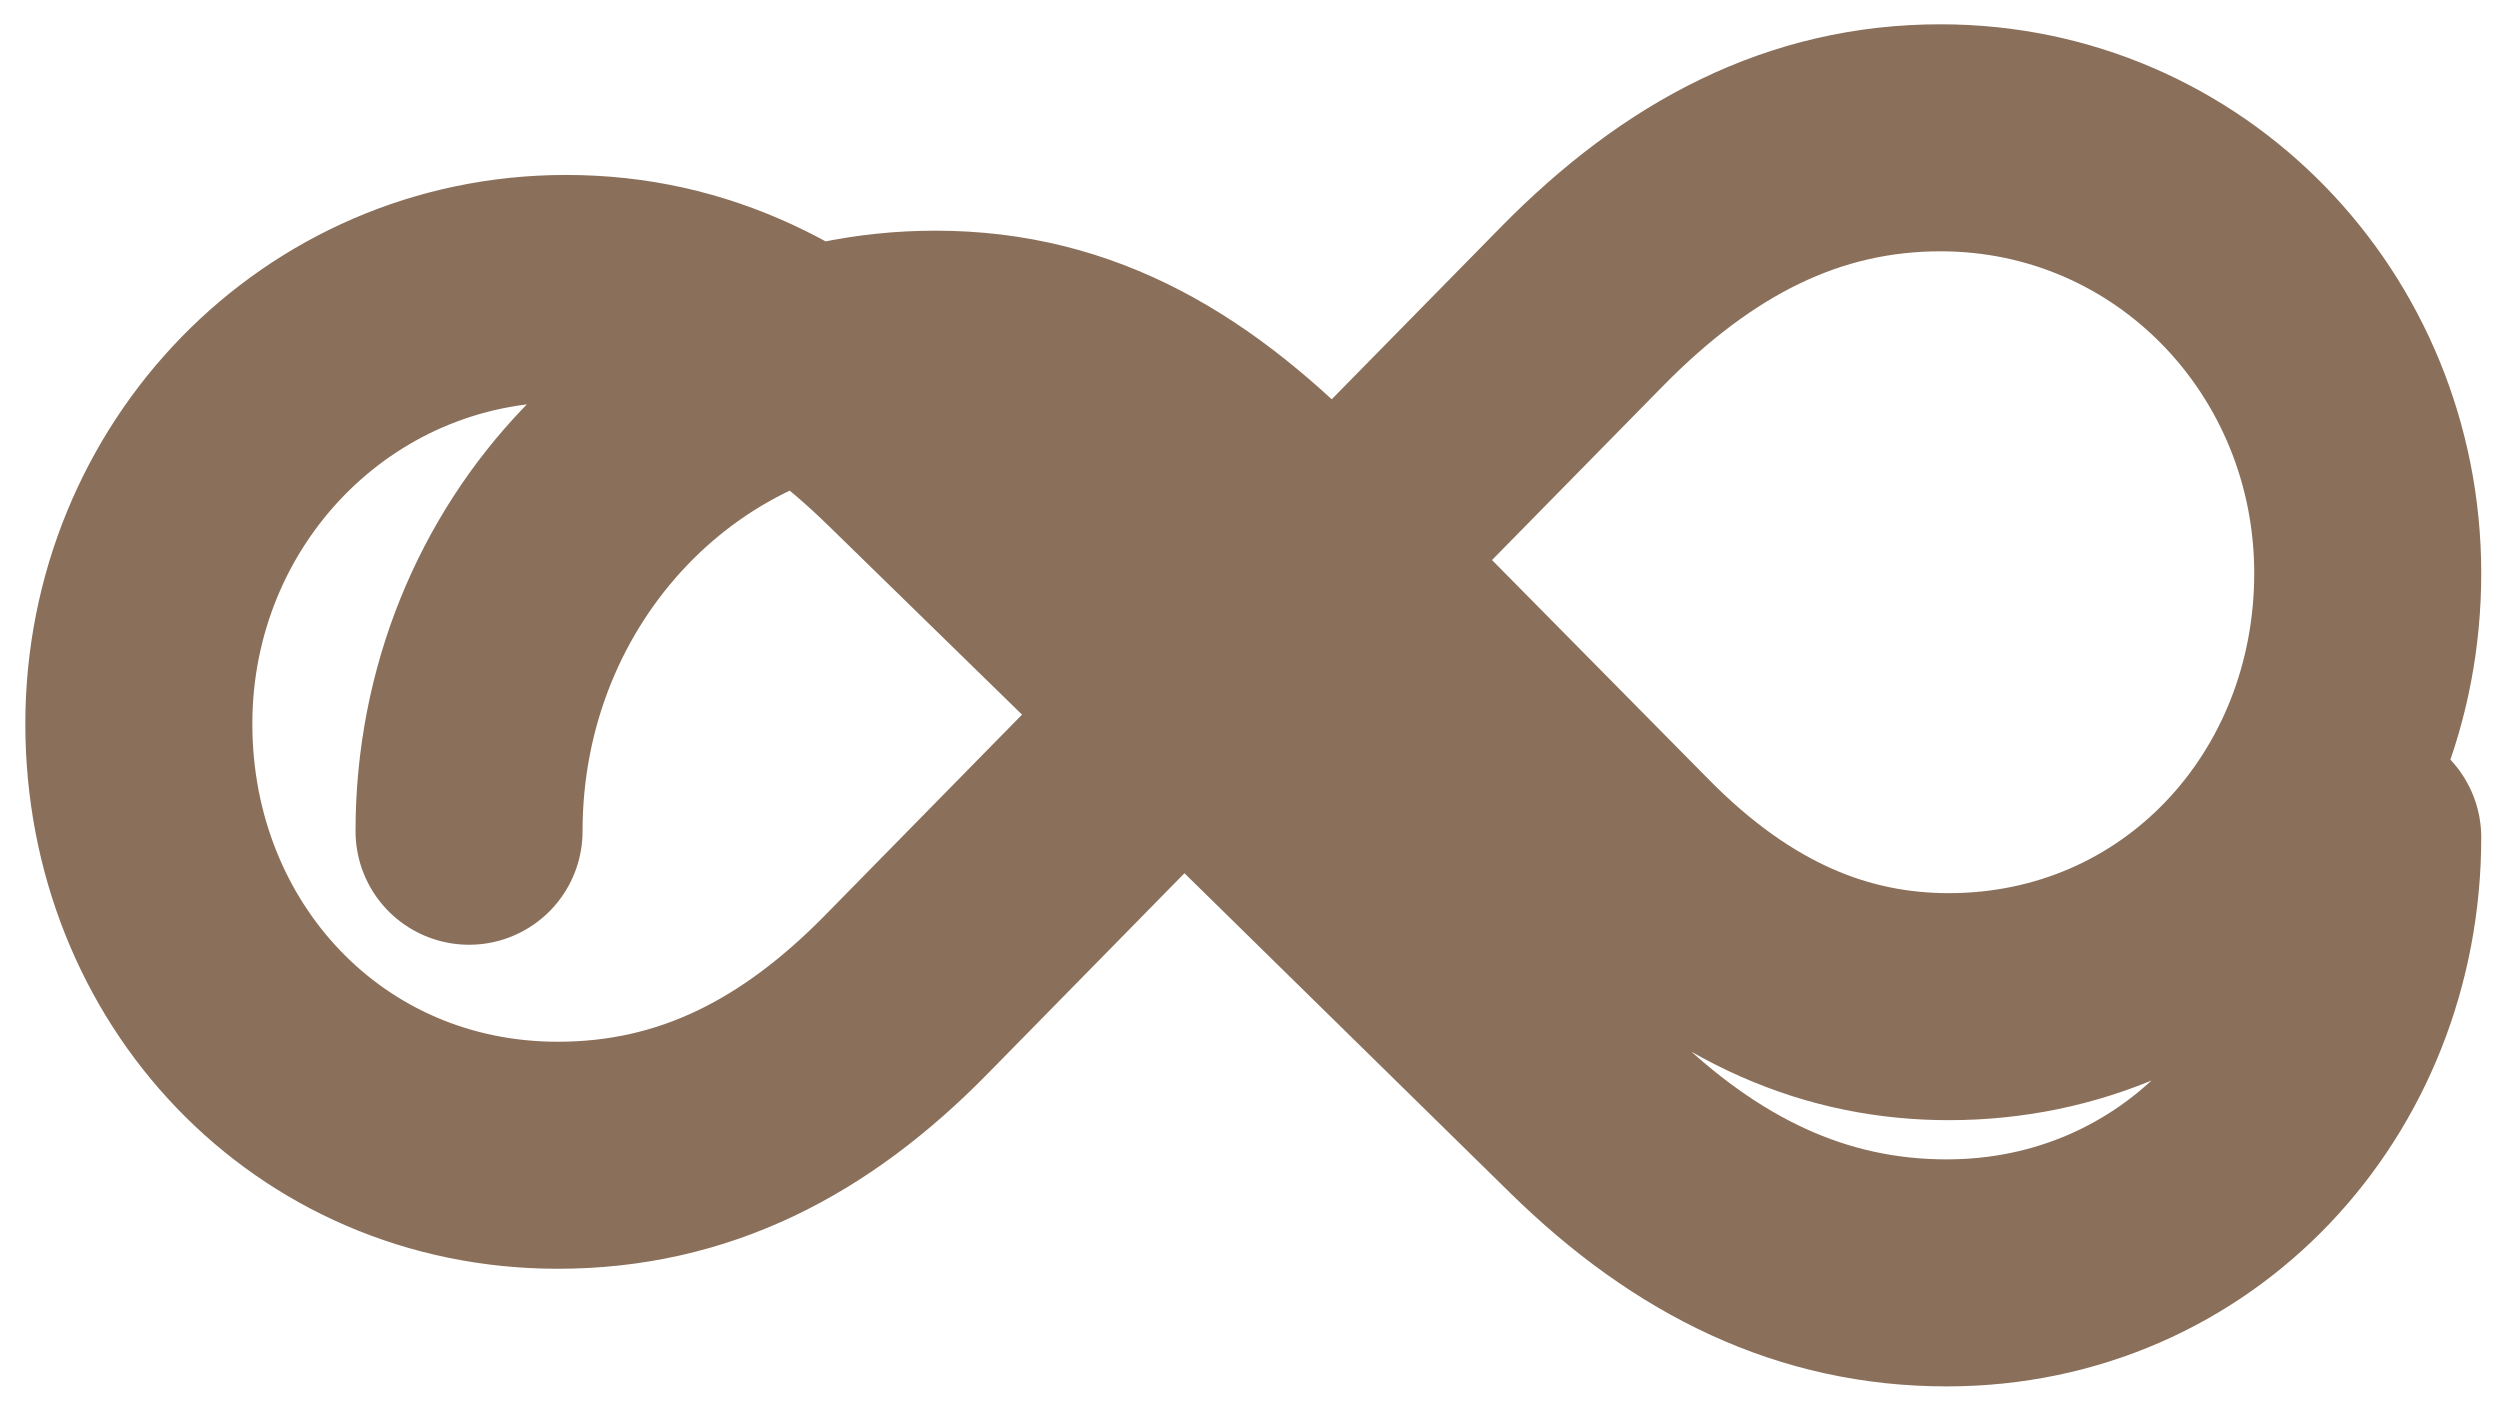
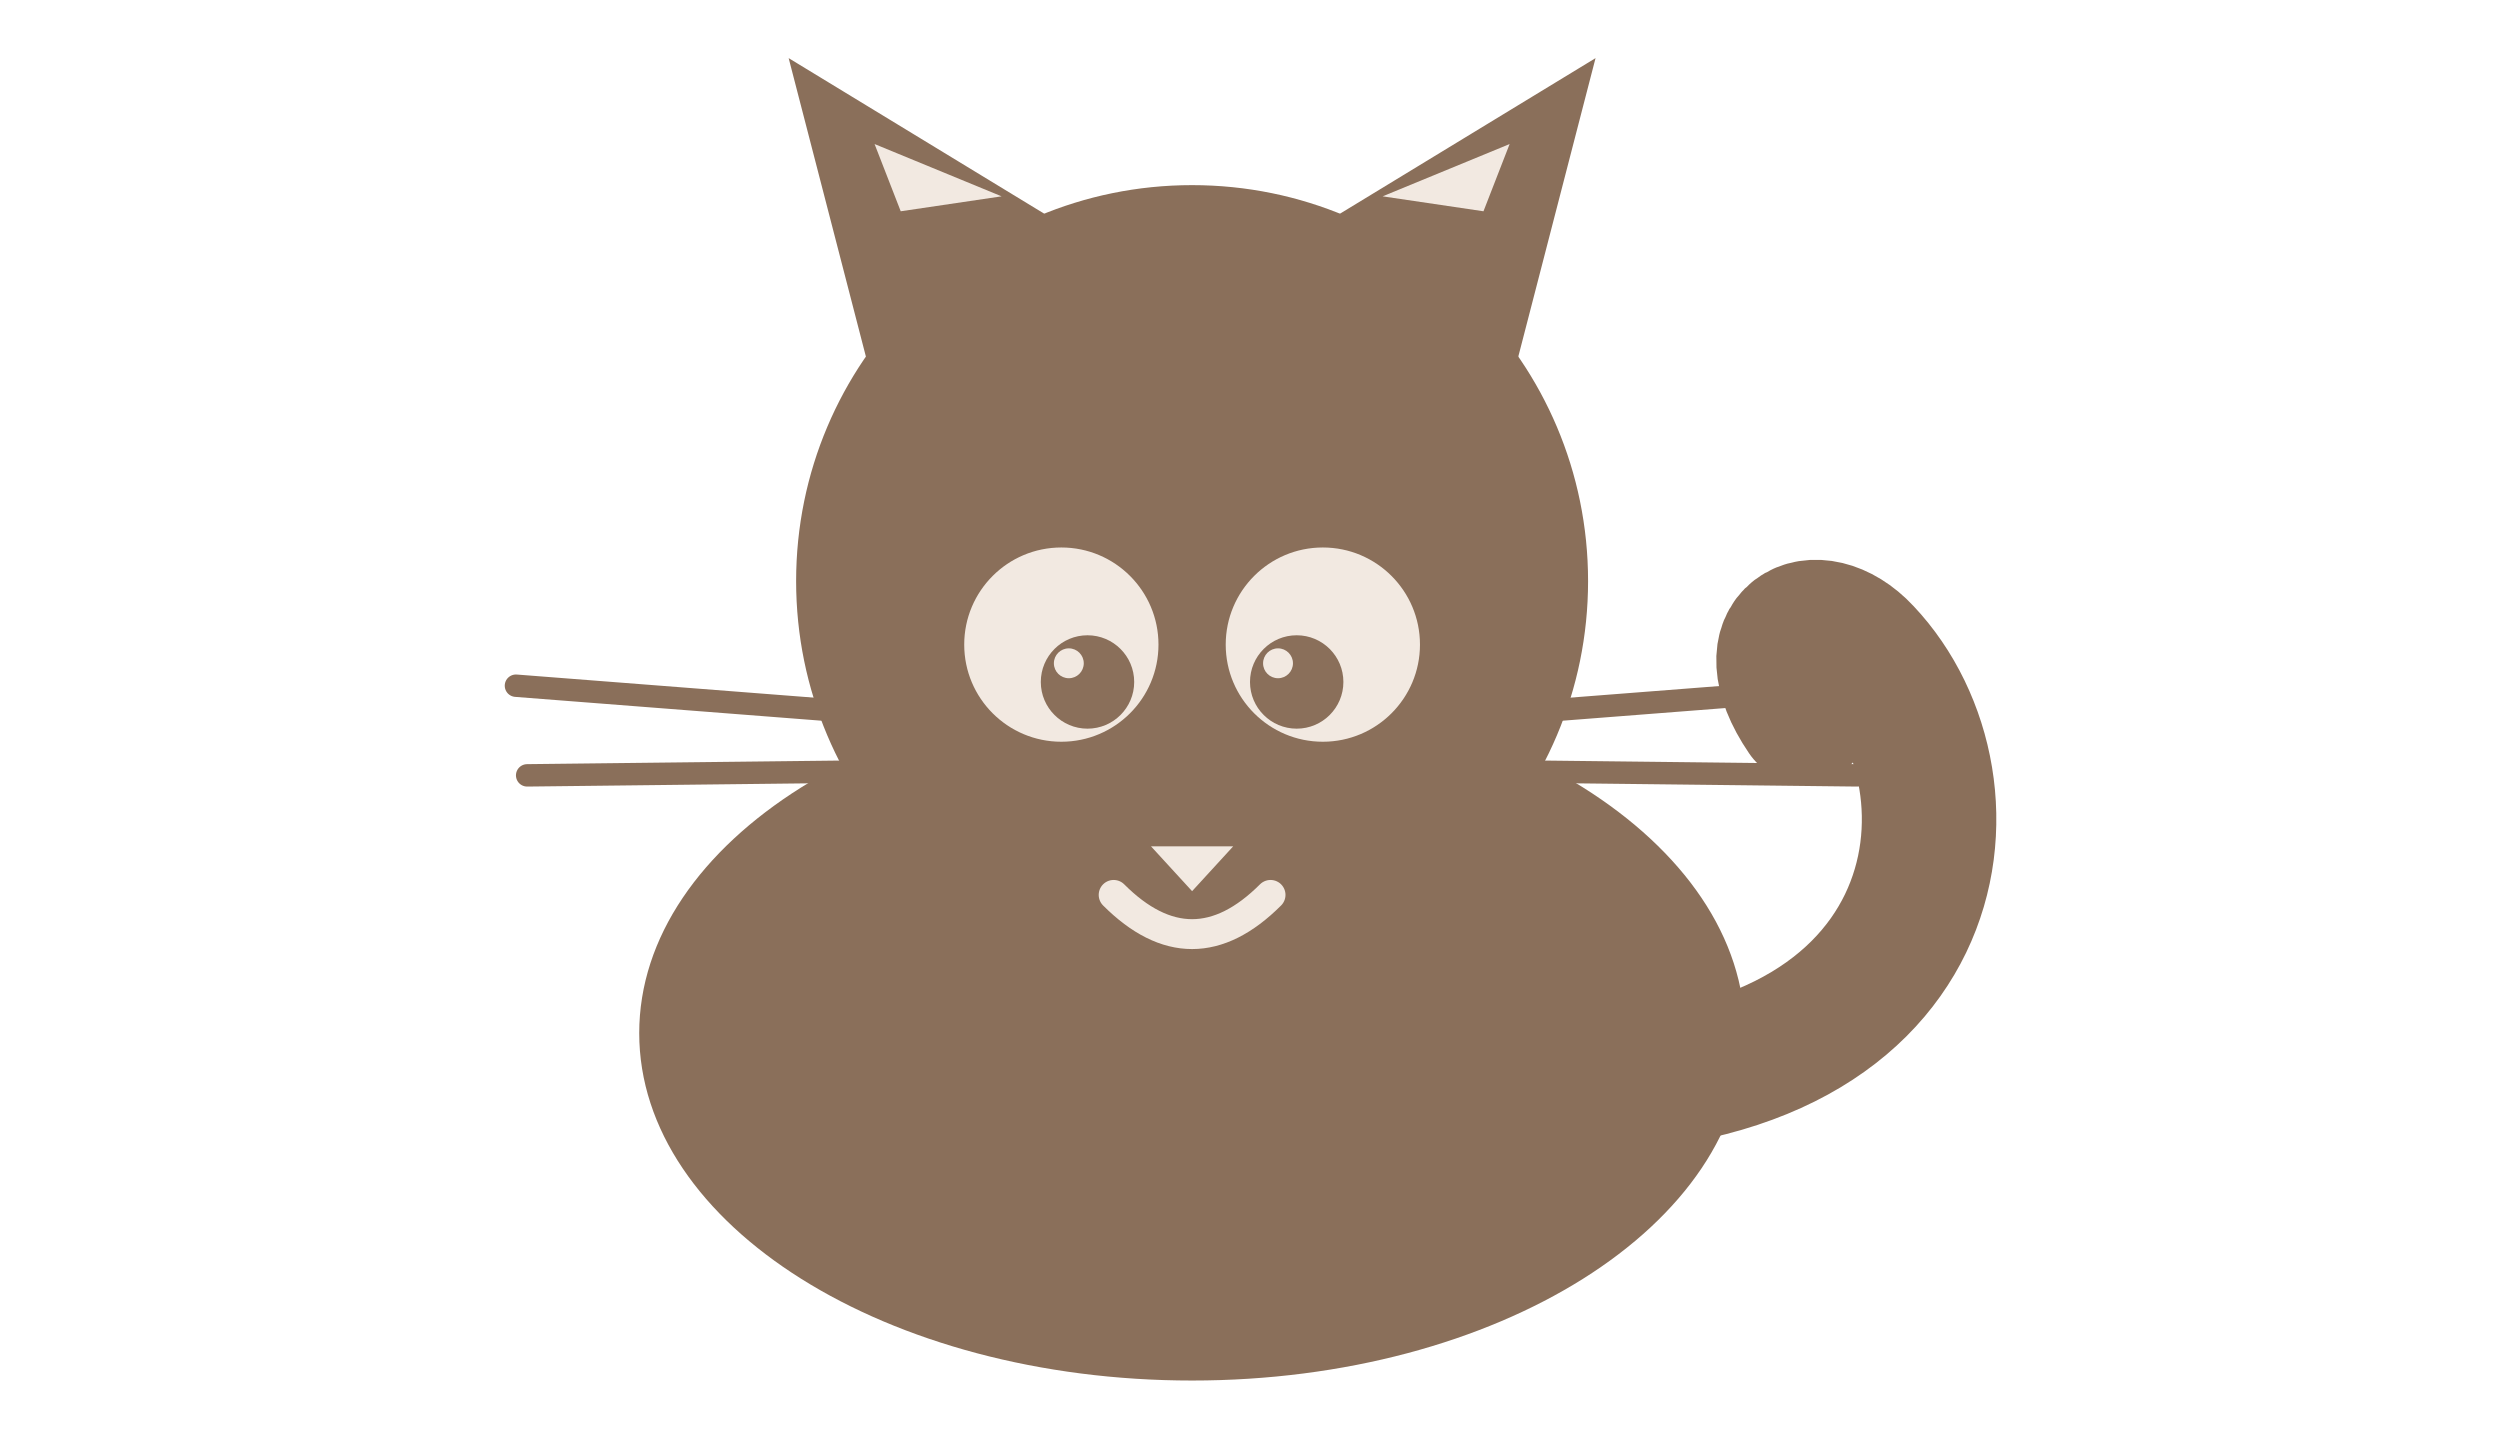
- <svg xmlns="http://www.w3.org/2000/svg" viewBox="0.9 10 53.3 30" fill="none">
-   <path d="M17.5 31.9        C17.5 25.35 22.55 20.1 28.8 20.1        C32.25 20.1 34.9 21.7 37.55 24.45        L45.55 32.55        C48.1 35.15 50.7 36.15 53.35 36.15        C59.15 36.15 63.5 31.45 63.5 25.65        C63.5 19.85 58.95 15.1 53.15 15.1        C49.85 15.1 47.05 16.55 44.45 19.2        L36.15 27.65        L28.1 35.85        C25.65 38.35 22.95 39.75 19.65 39.75        C13.85 39.75 9.5 35.1 9.5 29.3        C9.5 23.5 14.05 18.75 19.85 18.75        C22.95 18.75 25.6 20.05 28.15 22.55        L36.55 30.75        L44.65 38.7        C47.25 41.25 50.05 42.6 53.3 42.6        C59.15 42.6 63.5 37.85 63.5 32.05" stroke="#8A6F5A" stroke-width="5.5" stroke-linecap="round" stroke-linejoin="round" transform="translate(-4.5 -0.35) scale(0.88)" />
+ <svg xmlns="http://www.w3.org/2000/svg" width="174" height="100" viewBox="0 0 174 100">
+   <g transform="translate(87 50) scale(0.13) translate(-543 -503.5)">
+     <path d="M 700 700 C 920 706 940 540 872 468 C 846 440 810 458 840 502" fill="none" stroke="#8A6F5A" stroke-width="72" stroke-linecap="round" />
+     <ellipse cx="512" cy="672" rx="296" ry="186" fill="#8A6F5A" />
+     <polygon points="340,320 296,150 480,262" fill="#8A6F5A" />
+     <polygon points="684,320 728,150 544,262" fill="#8A6F5A" />
+     <circle cx="512" cy="430" r="212" fill="#8A6F5A" />
+     <polygon points="356,232 342,196 410,224" fill="#F2E9E1" />
+     <polygon points="668,232 682,196 614,224" fill="#F2E9E1" />
+     <circle cx="442" cy="464" r="52" fill="#F2E9E1" />
+     <circle cx="582" cy="464" r="52" fill="#F2E9E1" />
+     <circle cx="456" cy="484" r="25" fill="#8A6F5A" />
+     <circle cx="568" cy="484" r="25" fill="#8A6F5A" />
+     <circle cx="446" cy="474" r="8" fill="#F2E9E1" />
+     <circle cx="558" cy="474" r="8" fill="#F2E9E1" />
+     <path d="M 490 572 L 534 572 L 512 596 Z" fill="#F2E9E1" />
+     <path d="M 470 598 Q 512 640 554 598" fill="none" stroke="#F2E9E1" stroke-width="16" stroke-linecap="round" />
+     <g fill="none" stroke="#8A6F5A" stroke-width="12" stroke-linecap="round">
+       <path d="M 330 500 L 150 486" />
+       <path d="M 330 532 L 156 534" />
+       <path d="M 694 500 L 874 486" />
+       <path d="M 694 532 L 868 534" />
+     </g>
+   </g>
</svg>
